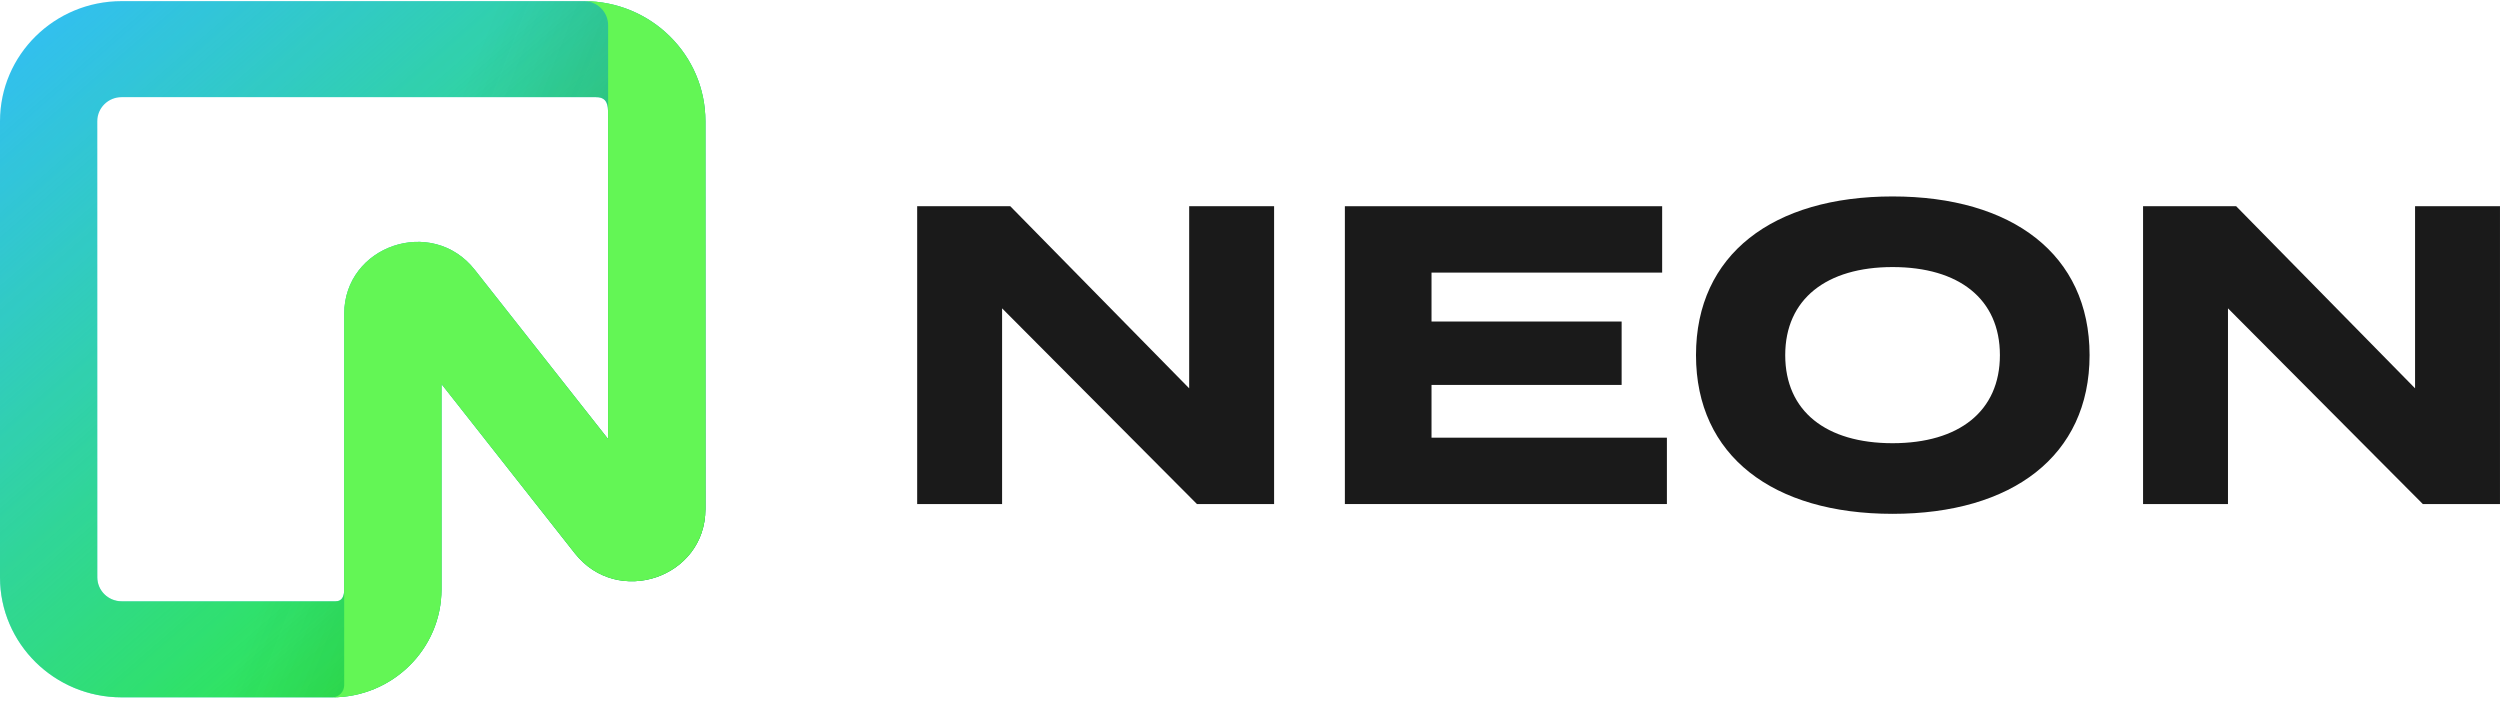
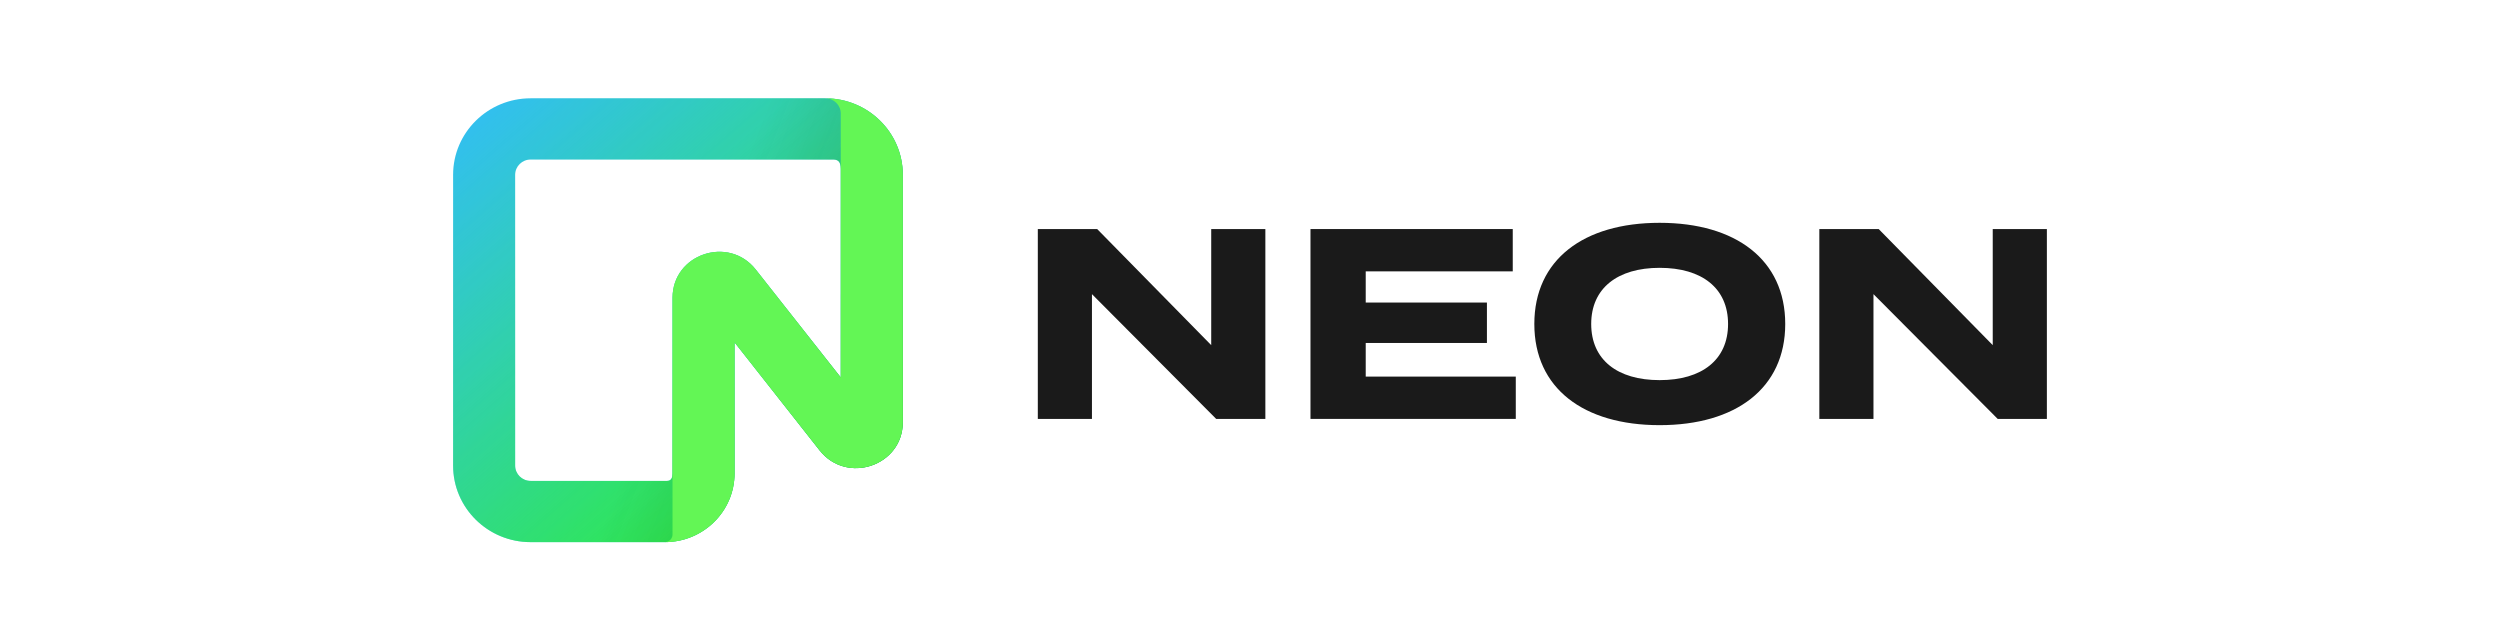
- <svg xmlns="http://www.w3.org/2000/svg" width="140" height="40" viewBox="0 0 158 45" fill="none" shape-rendering="geometricPrecision">
-   <path fill-rule="evenodd" clip-rule="evenodd" d="M0 7.586C0 3.396 3.441 0 7.687 0H36.895C41.14 0 44.582 3.396 44.582 7.586V32.104C44.582 36.439 39.024 38.32 36.329 34.898L27.902 24.199V37.172C27.902 40.943 24.805 44 20.984 44H7.687C3.441 44 0 40.603 0 36.414V7.586ZM7.687 6.069C6.837 6.069 6.149 6.748 6.149 7.586V36.414C6.149 37.252 6.837 37.931 7.687 37.931H21.215C21.639 37.931 21.753 37.591 21.753 37.172V19.775C21.753 15.441 27.31 13.559 30.006 16.982L38.432 27.68V7.586C38.432 6.748 38.513 6.069 37.664 6.069H7.687Z" fill="#32C0ED" />
-   <path fill-rule="evenodd" clip-rule="evenodd" d="M0 7.586C0 3.396 3.441 0 7.687 0H36.895C41.14 0 44.582 3.396 44.582 7.586V32.104C44.582 36.439 39.024 38.32 36.329 34.898L27.902 24.199V37.172C27.902 40.943 24.805 44 20.984 44H7.687C3.441 44 0 40.603 0 36.414V7.586ZM7.687 6.069C6.837 6.069 6.149 6.748 6.149 7.586V36.414C6.149 37.252 6.837 37.931 7.687 37.931H21.215C21.639 37.931 21.753 37.591 21.753 37.172V19.775C21.753 15.441 27.31 13.559 30.006 16.982L38.432 27.68V7.586C38.432 6.748 38.513 6.069 37.664 6.069H7.687Z" fill="url(#paint0_linear_8138_23)" />
-   <path fill-rule="evenodd" clip-rule="evenodd" d="M0 7.586C0 3.396 3.441 0 7.687 0H36.895C41.14 0 44.582 3.396 44.582 7.586V32.104C44.582 36.439 39.024 38.32 36.329 34.898L27.902 24.199V37.172C27.902 40.943 24.805 44 20.984 44H7.687C3.441 44 0 40.603 0 36.414V7.586ZM7.687 6.069C6.837 6.069 6.149 6.748 6.149 7.586V36.414C6.149 37.252 6.837 37.931 7.687 37.931H21.215C21.639 37.931 21.753 37.591 21.753 37.172V19.775C21.753 15.441 27.31 13.559 30.006 16.982L38.432 27.68V7.586C38.432 6.748 38.513 6.069 37.664 6.069H7.687Z" fill="url(#paint1_linear_8138_23)" fill-opacity="0.35" />
-   <path d="M36.895 0C41.141 0 44.582 3.396 44.582 7.586V32.104C44.582 36.439 39.024 38.32 36.329 34.898L27.902 24.199V37.172C27.902 40.943 24.805 44 20.984 44C21.409 44 21.753 43.66 21.753 43.241V19.775C21.753 15.441 27.311 13.559 30.006 16.982L38.433 27.68V1.517C38.433 0.679 37.745 0 36.895 0Z" fill="#63F655" />
-   <path d="M75.156 12.962V24.471L63.85 12.962H57.965V31.784H63.332V19.416L75.647 31.784H80.523V12.962H75.156Z" fill="#1A1A1A" />
-   <path d="M90.472 27.59V24.256H102.487V20.249H90.472V17.157H105.048V12.962H84.996V31.784H105.348V27.59H90.472Z" fill="#1A1A1A" />
-   <path d="M119.61 32.403C127.157 32.403 132.061 28.746 132.061 22.373C132.061 16.001 127.157 12.344 119.61 12.344C112.063 12.344 107.187 16.001 107.187 22.373C107.187 28.746 112.063 32.403 119.61 32.403ZM119.61 27.939C115.415 27.939 112.826 25.923 112.826 22.373C112.826 18.824 115.442 16.807 119.61 16.807C123.806 16.807 126.394 18.824 126.394 22.373C126.394 25.923 123.806 27.939 119.61 27.939Z" fill="#1A1A1A" />
-   <path d="M152.632 12.962V24.471L141.326 12.962H135.441V31.784H140.808V19.416L153.123 31.784H157.999V12.962H152.632Z" fill="#1A1A1A" />
+ <svg xmlns="http://www.w3.org/2000/svg" width="160" height="40" viewBox="0 0 160 40" fill="none">
+   <path fill-rule="evenodd" clip-rule="evenodd" d="M28.999 11.188C28.999 8.484 31.221 6.291 33.961 6.291H52.818C55.559 6.291 57.78 8.484 57.78 11.188V27.017C57.78 29.815 54.192 31.029 52.452 28.82L47.012 21.913V30.289C47.012 32.723 45.013 34.696 42.546 34.696H33.961C31.221 34.696 28.999 32.504 28.999 29.799V11.188ZM33.961 10.209C33.413 10.209 32.969 10.648 32.969 11.188V29.799C32.969 30.34 33.413 30.778 33.961 30.778H42.695C42.969 30.778 43.042 30.559 43.042 30.289V19.057C43.042 16.259 46.63 15.045 48.37 17.254L53.81 24.161V11.188C53.81 10.648 53.862 10.209 53.314 10.209H33.961Z" fill="#32C0ED" />
+   <path fill-rule="evenodd" clip-rule="evenodd" d="M28.999 11.188C28.999 8.484 31.221 6.291 33.961 6.291H52.818C55.559 6.291 57.78 8.484 57.78 11.188V27.017C57.78 29.815 54.192 31.029 52.452 28.82L47.012 21.913V30.289C47.012 32.723 45.013 34.696 42.546 34.696H33.961C31.221 34.696 28.999 32.504 28.999 29.799V11.188ZM33.961 10.209C33.413 10.209 32.969 10.648 32.969 11.188V29.799C32.969 30.34 33.413 30.778 33.961 30.778H42.695C42.969 30.778 43.042 30.559 43.042 30.289V19.057C43.042 16.259 46.63 15.045 48.37 17.254L53.81 24.161V11.188C53.81 10.648 53.862 10.209 53.314 10.209H33.961Z" fill="url(#paint0_linear_996_239)" />
+   <path fill-rule="evenodd" clip-rule="evenodd" d="M28.999 11.188C28.999 8.484 31.221 6.291 33.961 6.291H52.818C55.559 6.291 57.78 8.484 57.78 11.188V27.017C57.78 29.815 54.192 31.029 52.452 28.82L47.012 21.913V30.289C47.012 32.723 45.013 34.696 42.546 34.696H33.961C31.221 34.696 28.999 32.504 28.999 29.799V11.188ZM33.961 10.209C33.413 10.209 32.969 10.648 32.969 11.188V29.799C32.969 30.34 33.413 30.778 33.961 30.778H42.695C42.969 30.778 43.042 30.559 43.042 30.289V19.057C43.042 16.259 46.63 15.045 48.37 17.254L53.81 24.161V11.188C53.81 10.648 53.862 10.209 53.314 10.209H33.961Z" fill="url(#paint1_linear_996_239)" fill-opacity="0.35" />
+   <path d="M52.818 6.291C55.559 6.291 57.78 8.484 57.78 11.188V27.017C57.78 29.815 54.192 31.029 52.452 28.82L47.012 21.913V30.289C47.012 32.723 45.013 34.696 42.546 34.696C42.82 34.696 43.042 34.477 43.042 34.207V19.057C43.042 16.259 46.63 15.045 48.37 17.254L53.81 24.161V7.27C53.81 6.729 53.366 6.291 52.818 6.291Z" fill="#63F655" />
+   <path d="M77.518 14.659V22.089L70.219 14.659H66.42V26.81H69.885V18.825L77.835 26.81H80.983V14.659H77.518Z" fill="#1A1A1A" />
+   <path d="M87.406 24.102V21.95H95.163V19.363H87.406V17.367H96.816V14.659H83.871V26.81H97.01V24.102H87.406Z" fill="#1A1A1A" />
+   <path d="M106.217 27.21C111.089 27.21 114.255 24.849 114.255 20.735C114.255 16.621 111.089 14.26 106.217 14.26C101.345 14.26 98.197 16.621 98.197 20.735C98.197 24.849 101.345 27.21 106.217 27.21ZM106.217 24.328C103.509 24.328 101.837 23.026 101.837 20.735C101.837 18.443 103.526 17.141 106.217 17.141C108.926 17.141 110.596 18.443 110.596 20.735C110.596 23.026 108.926 24.328 106.217 24.328Z" fill="#1A1A1A" />
+   <path d="M127.535 14.659V22.089L120.236 14.659H116.437V26.81H119.902V18.825L127.852 26.81H131V14.659H127.535Z" fill="#1A1A1A" />
  <defs>
-     <linearGradient id="paint0_linear_8138_23" x1="44.582" y1="44" x2="5.96" y2="-0.503" gradientUnits="userSpaceOnUse">
+     <linearGradient id="paint0_linear_996_239" x1="57.78" y1="34.696" x2="32.847" y2="5.966" gradientUnits="userSpaceOnUse">
      <stop stop-color="#2EF51C" />
      <stop offset="1" stop-color="#2EF51C" stop-opacity="0" />
    </linearGradient>
-     <linearGradient id="paint1_linear_8138_23" x1="44.582" y1="44" x2="18.194" y2="33.6" gradientUnits="userSpaceOnUse">
+     <linearGradient id="paint1_linear_996_239" x1="57.78" y1="34.696" x2="40.745" y2="27.983" gradientUnits="userSpaceOnUse">
      <stop stop-opacity="0.9" />
      <stop offset="1" stop-color="#1A1A1A" stop-opacity="0" />
    </linearGradient>
  </defs>
</svg>
